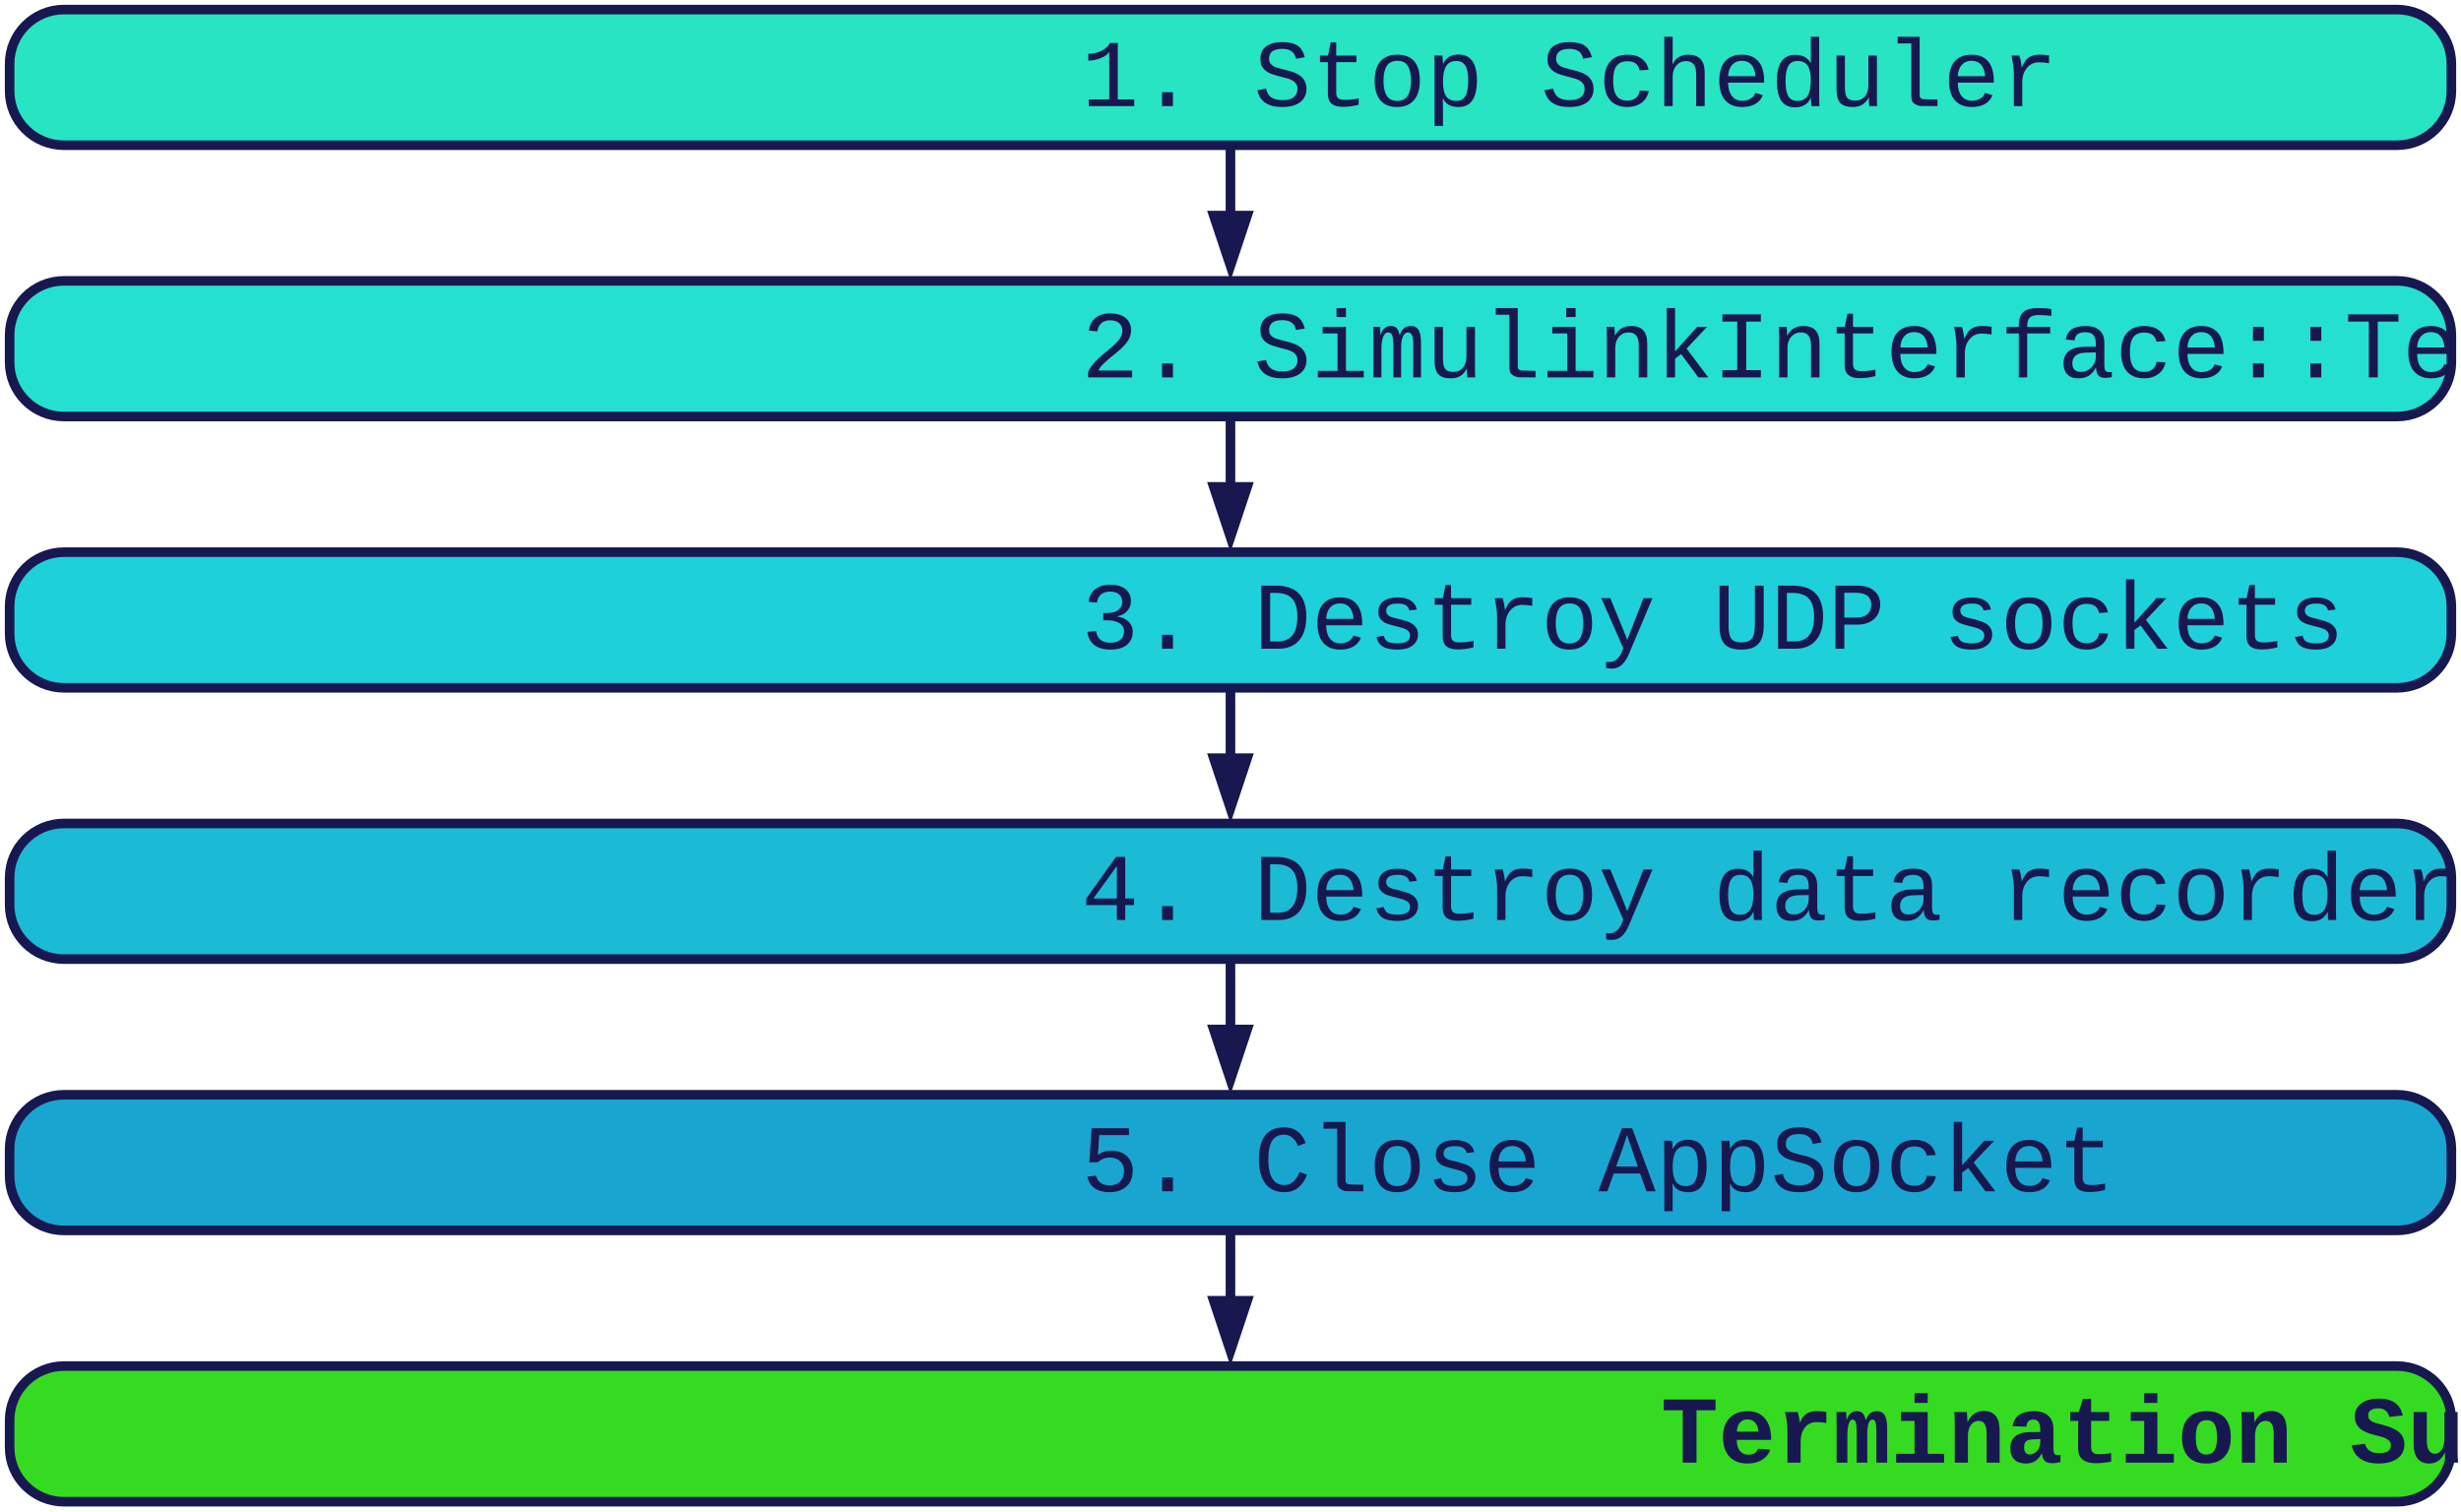
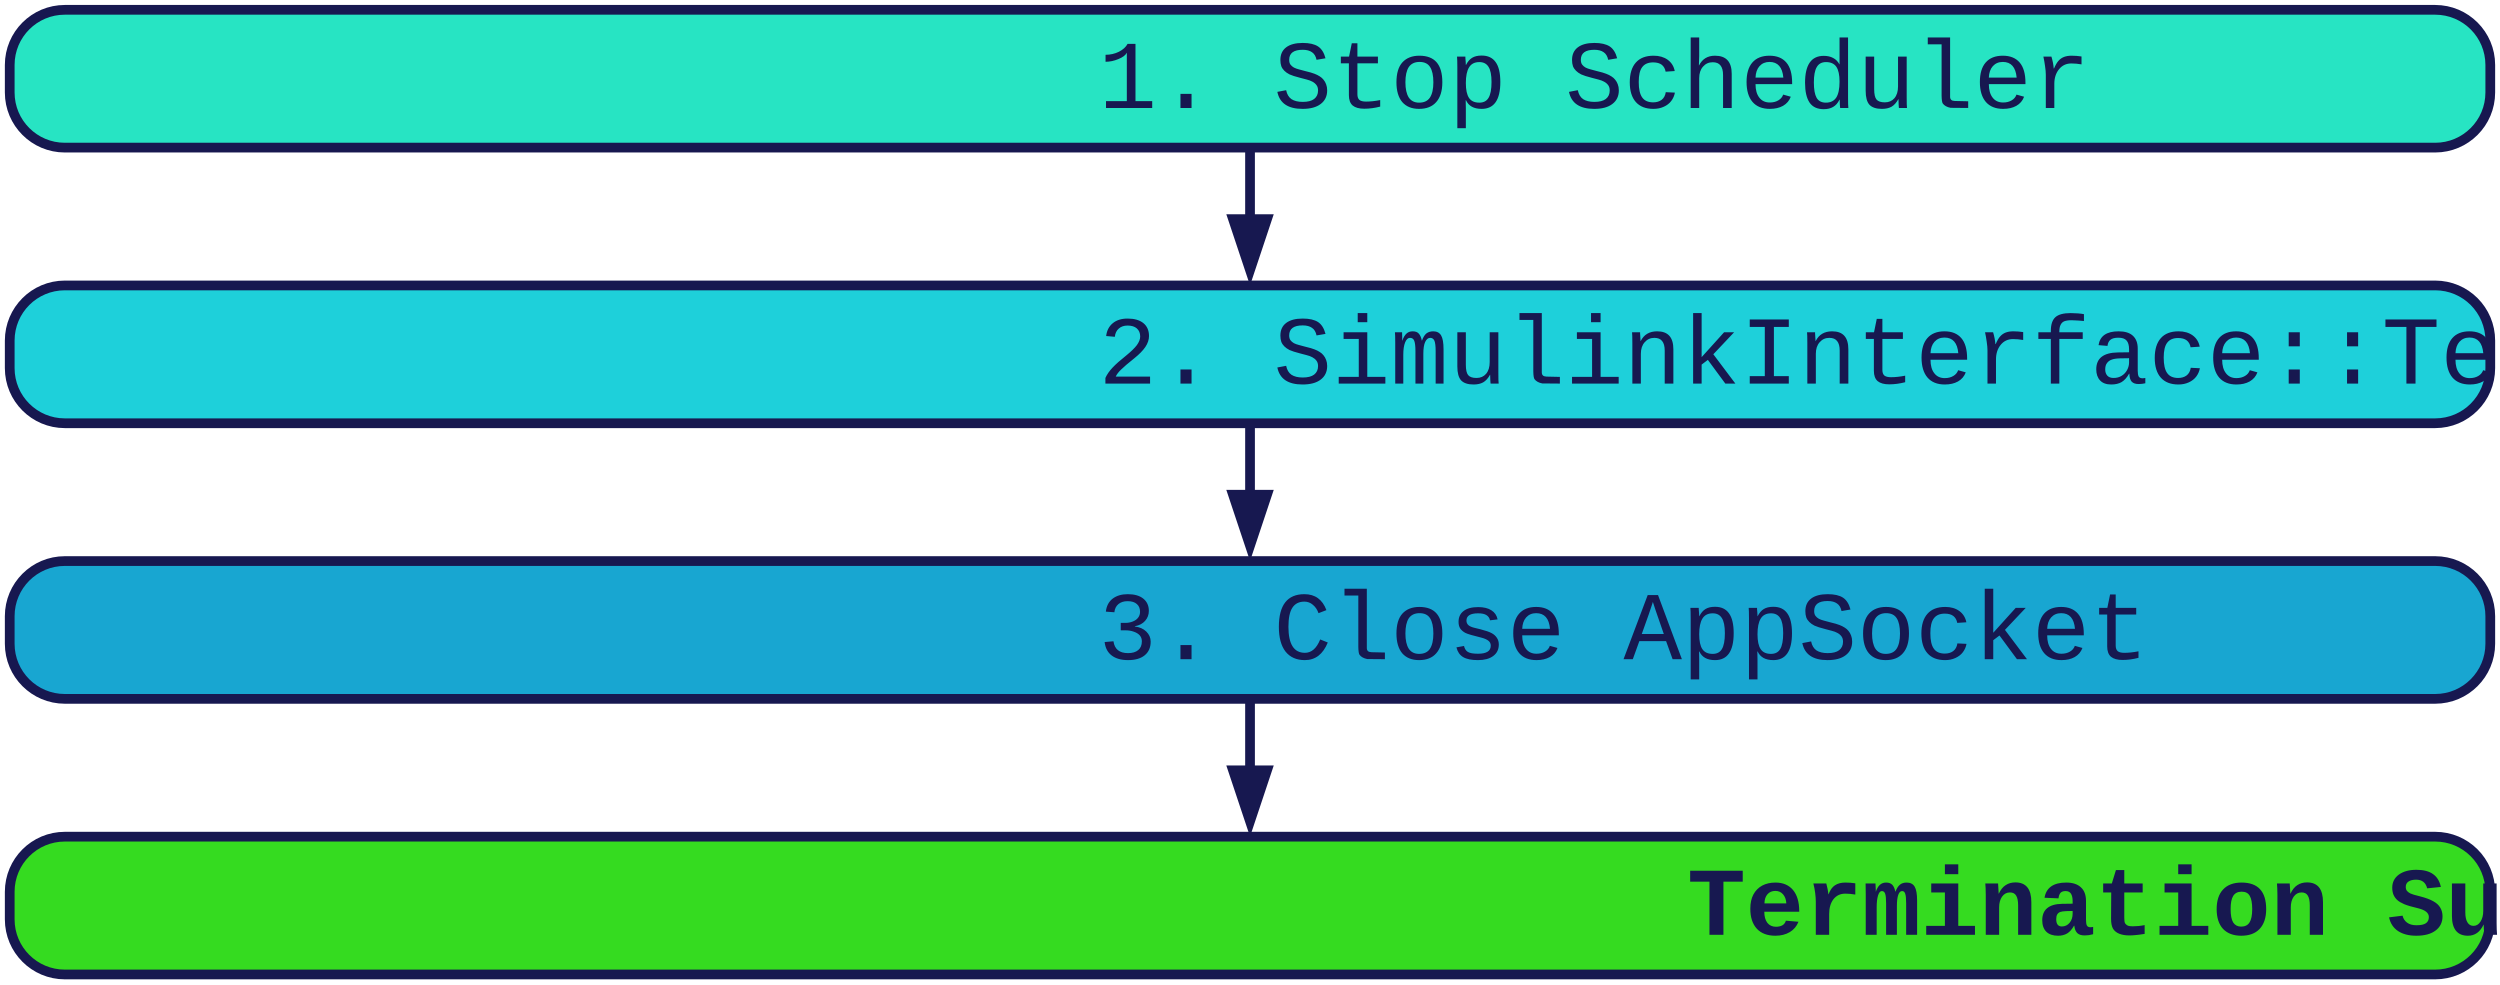
- <svg xmlns="http://www.w3.org/2000/svg" xmlns:ns1="http://schemas.microsoft.com/visio/2003/SVGExtensions/" xmlns:xlink="http://www.w3.org/1999/xlink" width="3.571in" height="2.193in" viewBox="0 0 257.118 157.906" xml:space="preserve" color-interpolation-filters="sRGB" class="st11">
+ <svg xmlns="http://www.w3.org/2000/svg" xmlns:ns1="http://schemas.microsoft.com/visio/2003/SVGExtensions/" xmlns:xlink="http://www.w3.org/1999/xlink" width="3.571in" height="1.406in" viewBox="0 0 257.118 101.213" xml:space="preserve" color-interpolation-filters="sRGB" class="st9">
  <ns1:documentProperties ns1:langID="1031" ns1:metric="true" ns1:viewMarkup="false">
    <ns1:userDefs>
      <ns1:ud ns1:nameU="msvNoAutoConnect" ns1:val="VT0(1):26" />
    </ns1:userDefs>
  </ns1:documentProperties>
  <style type="text/css">
	
		.st1 {marker-end:url(#mrkr13-6);stroke:#171850;stroke-width:1}
		.st2 {fill:#171850;fill-opacity:1;stroke:#171850;stroke-opacity:1;stroke-width:0.41}
		.st3 {fill:#27e4c3;stroke:#171850;stroke-width:1}
		.st4 {fill:#171850;font-family:Courier New;font-size:0.833em}
- 		.st5 {fill:#24e0d0;stroke:#171850;stroke-width:1}
- 		.st6 {fill:#1bbbd5;stroke:#171850;stroke-width:1}
- 		.st7 {fill:#18a6d1;stroke:#171850;stroke-width:1}
- 		.st8 {fill:#35db20;stroke:#171850;stroke-width:1}
- 		.st9 {fill:#171850;font-family:Courier New;font-size:0.833em;font-weight:bold}
- 		.st10 {fill:#1ed0da;stroke:#171850;stroke-width:1}
- 		.st11 {fill:none;fill-rule:evenodd;font-size:12px;overflow:visible;stroke-linecap:square;stroke-miterlimit:3}
+ 		.st5 {fill:#1ed0da;stroke:#171850;stroke-width:1}
+ 		.st6 {fill:#18a6d1;stroke:#171850;stroke-width:1}
+ 		.st7 {fill:#35db20;stroke:#171850;stroke-width:1}
+ 		.st8 {fill:#171850;font-family:Courier New;font-size:0.833em;font-weight:bold}
+ 		.st9 {fill:none;fill-rule:evenodd;font-size:12px;overflow:visible;stroke-linecap:square;stroke-miterlimit:3}
	
	</style>
  <defs id="Markers">
    <g id="lend13">
      <path d="M 3 1 L 0 0 L 3 -1 L 3 1 " style="stroke:none" />
    </g>
    <marker id="mrkr13-6" class="st2" ns1:arrowType="13" ns1:arrowSize="0" ns1:setback="7.32" refX="-7.32" orient="auto" markerUnits="strokeWidth" overflow="visible">
      <use xlink:href="#lend13" transform="scale(-2.44,-2.44) " />
    </marker>
  </defs>
  <g ns1:mID="19" ns1:index="8" ns1:groupContext="foregroundPage">
    <ns1:pageProperties ns1:drawingScale="0.0393701" ns1:pageScale="0.0393701" ns1:drawingUnits="24" ns1:shadowOffsetX="9" ns1:shadowOffsetY="-9" />
-     <g id="shape15-1" ns1:mID="15" ns1:groupContext="shape" transform="translate(286.465,71.8661) rotate(90)">
-       <path d="M0 157.91 L6.85 157.91" class="st1" />
+     <g id="shape1-1" ns1:mID="1" ns1:groupContext="shape" transform="translate(229.772,15.1732) rotate(90)">
+       <path d="M0 101.21 L6.85 101.21" class="st1" />
    </g>
-     <g id="shape1-7" ns1:mID="1" ns1:groupContext="shape" transform="translate(286.465,15.1732) rotate(90)">
-       <path d="M0 157.91 L6.85 157.91" class="st1" />
+     <g id="shape8-7" ns1:mID="8" ns1:groupContext="shape" transform="translate(229.772,43.5197) rotate(90)">
+       <path d="M0 101.21 L6.85 101.21" class="st1" />
    </g>
-     <g id="shape8-12" ns1:mID="8" ns1:groupContext="shape" transform="translate(286.465,43.5197) rotate(90)">
-       <path d="M0 157.91 L6.85 157.91" class="st1" />
+     <g id="shape10-12" ns1:mID="10" ns1:groupContext="shape" transform="translate(229.772,71.8661) rotate(90)">
+       <path d="M0 101.21 L6.85 101.21" class="st1" />
    </g>
-     <g id="shape9-17" ns1:mID="9" ns1:groupContext="shape" transform="translate(286.465,100.213) rotate(90)">
-       <path d="M0 157.91 L6.85 157.91" class="st1" />
-     </g>
-     <g id="shape10-22" ns1:mID="10" ns1:groupContext="shape" transform="translate(286.465,128.559) rotate(90)">
-       <path d="M0 157.91 L6.85 157.91" class="st1" />
-     </g>
-     <g id="shape2-27" ns1:mID="2" ns1:groupContext="shape" transform="translate(1,-142.732)">
+     <g id="shape2-17" ns1:mID="2" ns1:groupContext="shape" transform="translate(1,-86.0394)">
      <ns1:textBlock ns1:margins="rect(4,4,4,4)" ns1:tabSpace="42.5197" />
-       <ns1:textRect cx="127.559" cy="150.819" width="255.12" height="14.173" />
-       <rect x="0" y="143.732" width="255.118" height="14.173" rx="5.669" ry="5.669" class="st3" />
-       <text x="4" y="153.82" class="st4" ns1:langID="1031">
+       <ns1:textRect cx="127.559" cy="94.126" width="255.12" height="14.173" />
+       <rect x="0" y="87.039" width="255.118" height="14.173" rx="5.669" ry="5.669" class="st3" />
+       <text x="4" y="97.13" class="st4" ns1:langID="1031">
        <ns1:paragraph />
        <ns1:tabList />1. Stop Scheduler</text>
    </g>
-     <g id="shape3-30" ns1:mID="3" ns1:groupContext="shape" transform="translate(1,-114.386)">
+     <g id="shape3-20" ns1:mID="3" ns1:groupContext="shape" transform="translate(1,-57.6929)">
      <ns1:textBlock ns1:margins="rect(4,4,4,4)" ns1:tabSpace="42.5197" />
-       <ns1:textRect cx="127.559" cy="150.819" width="255.12" height="14.173" />
-       <rect x="0" y="143.732" width="255.118" height="14.173" rx="5.669" ry="5.669" class="st5" />
-       <text x="4" y="153.82" class="st4" ns1:langID="1031">
+       <ns1:textRect cx="127.559" cy="94.126" width="255.12" height="14.173" />
+       <rect x="0" y="87.039" width="255.118" height="14.173" rx="5.669" ry="5.669" class="st5" />
+       <text x="4" y="97.13" class="st4" ns1:langID="1031">
        <ns1:paragraph />
        <ns1:tabList />2. SimulinkInterface::Terminate()</text>
    </g>
-     <g id="shape4-33" ns1:mID="4" ns1:groupContext="shape" transform="translate(1.00001,-57.6929)">
+     <g id="shape5-23" ns1:mID="5" ns1:groupContext="shape" transform="translate(1.00001,-29.3465)">
      <ns1:textBlock ns1:margins="rect(4,4,4,4)" ns1:tabSpace="42.5197" />
-       <ns1:textRect cx="127.559" cy="150.819" width="255.12" height="14.173" />
-       <rect x="0" y="143.732" width="255.118" height="14.173" rx="5.669" ry="5.669" class="st6" />
-       <text x="4" y="153.82" class="st4" ns1:langID="1031">
+       <ns1:textRect cx="127.559" cy="94.126" width="255.12" height="14.173" />
+       <rect x="0" y="87.039" width="255.118" height="14.173" rx="5.669" ry="5.669" class="st6" />
+       <text x="4" y="97.13" class="st4" ns1:langID="1031">
        <ns1:paragraph />
-         <ns1:tabList />4. Destroy data recorders</text>
+         <ns1:tabList />3. Close AppSocket</text>
    </g>
-     <g id="shape5-36" ns1:mID="5" ns1:groupContext="shape" transform="translate(1.00001,-29.3465)">
+     <g id="shape7-26" ns1:mID="7" ns1:groupContext="shape" transform="translate(1.00001,-1)">
      <ns1:textBlock ns1:margins="rect(4,4,4,4)" ns1:tabSpace="42.5197" />
-       <ns1:textRect cx="127.559" cy="150.819" width="255.12" height="14.173" />
-       <rect x="0" y="143.732" width="255.118" height="14.173" rx="5.669" ry="5.669" class="st7" />
-       <text x="4" y="153.82" class="st4" ns1:langID="1031">
-         <ns1:paragraph />
-         <ns1:tabList />5. Close AppSocket</text>
-     </g>
-     <g id="shape7-39" ns1:mID="7" ns1:groupContext="shape" transform="translate(1.00001,-1)">
-       <ns1:textBlock ns1:margins="rect(4,4,4,4)" ns1:tabSpace="42.5197" />
-       <ns1:textRect cx="127.559" cy="150.819" width="255.12" height="14.173" />
-       <rect x="0" y="143.732" width="255.118" height="14.173" rx="5.669" ry="5.669" class="st8" />
-       <text x="64.55" y="153.82" class="st9" ns1:langID="1031">
+       <ns1:textRect cx="127.559" cy="94.126" width="255.12" height="14.173" />
+       <rect x="0" y="87.039" width="255.118" height="14.173" rx="5.669" ry="5.669" class="st7" />
+       <text x="64.55" y="97.13" class="st8" ns1:langID="1031">
        <ns1:paragraph ns1:horizAlign="1" />
        <ns1:tabList />Termination Succeeded</text>
    </g>
-     <g id="shape14-42" ns1:mID="14" ns1:groupContext="shape" transform="translate(1.00001,-86.0394)">
-       <ns1:textBlock ns1:margins="rect(4,4,4,4)" ns1:tabSpace="42.5197" />
-       <ns1:textRect cx="127.559" cy="150.819" width="255.12" height="14.173" />
-       <rect x="0" y="143.732" width="255.118" height="14.173" rx="5.669" ry="5.669" class="st10" />
-       <text x="4" y="153.82" class="st4" ns1:langID="1031">
-         <ns1:paragraph />
-         <ns1:tabList />3. Destroy UDP sockets</text>
-     </g>
  </g>
</svg>
